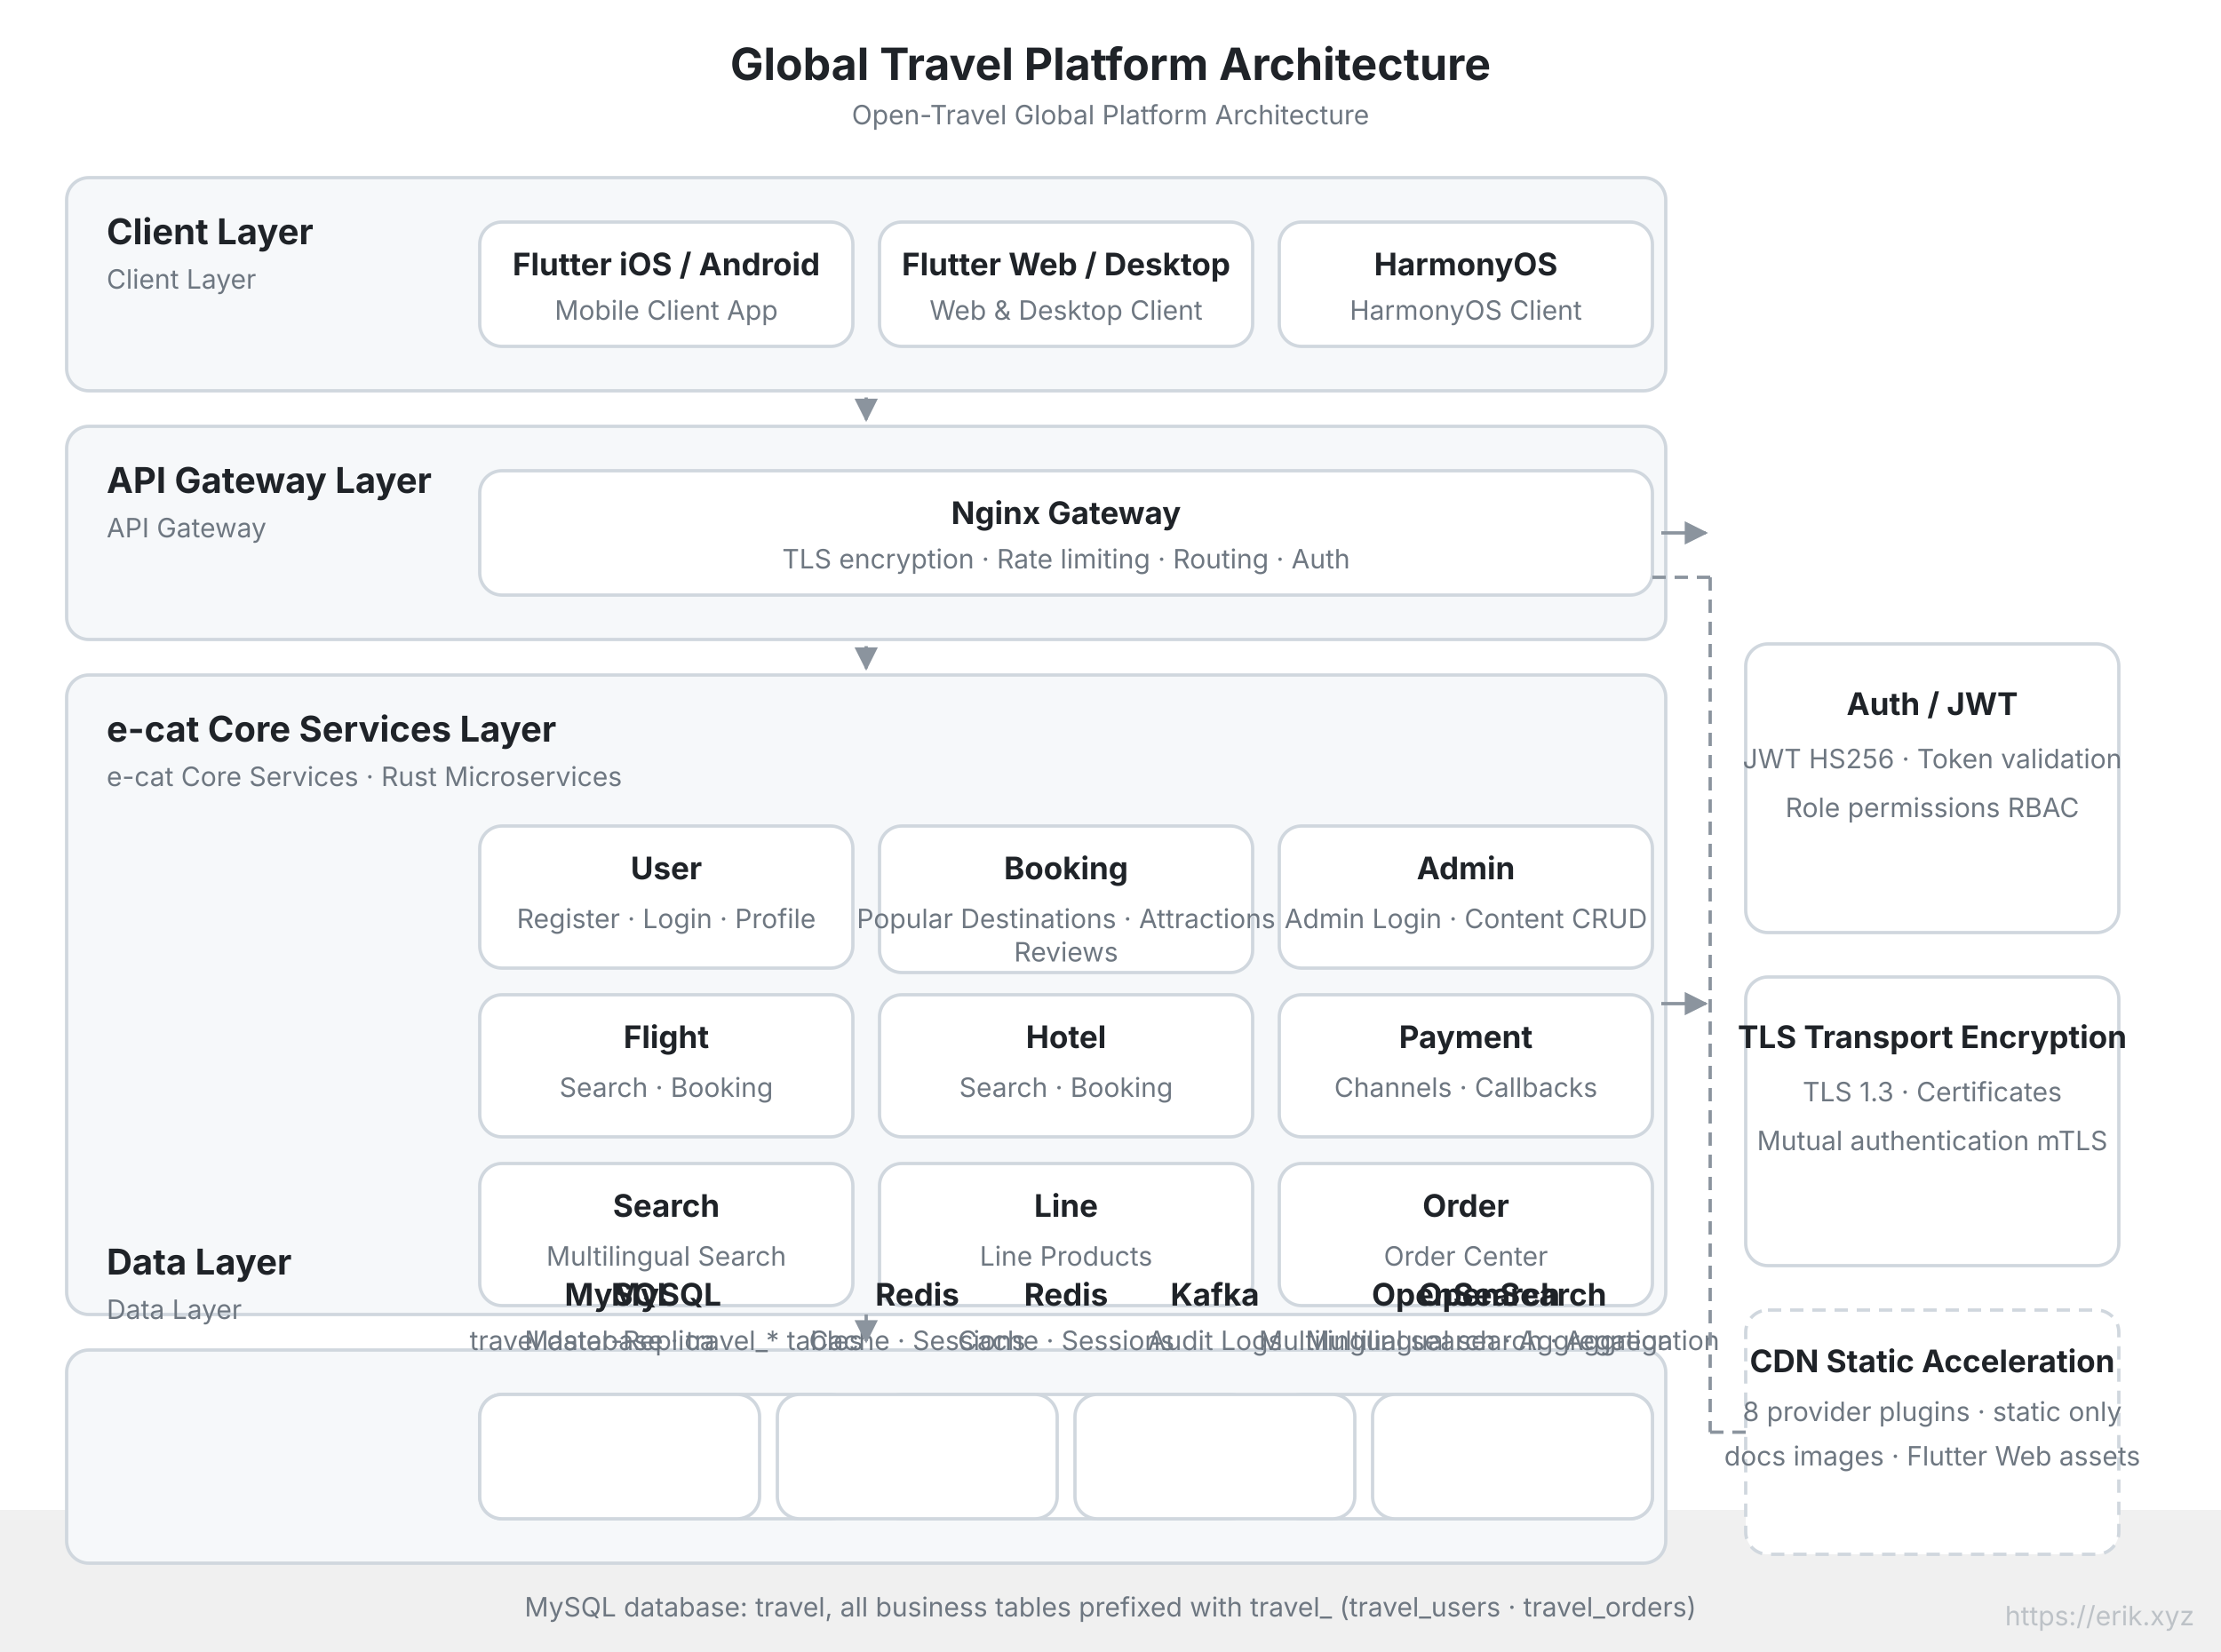
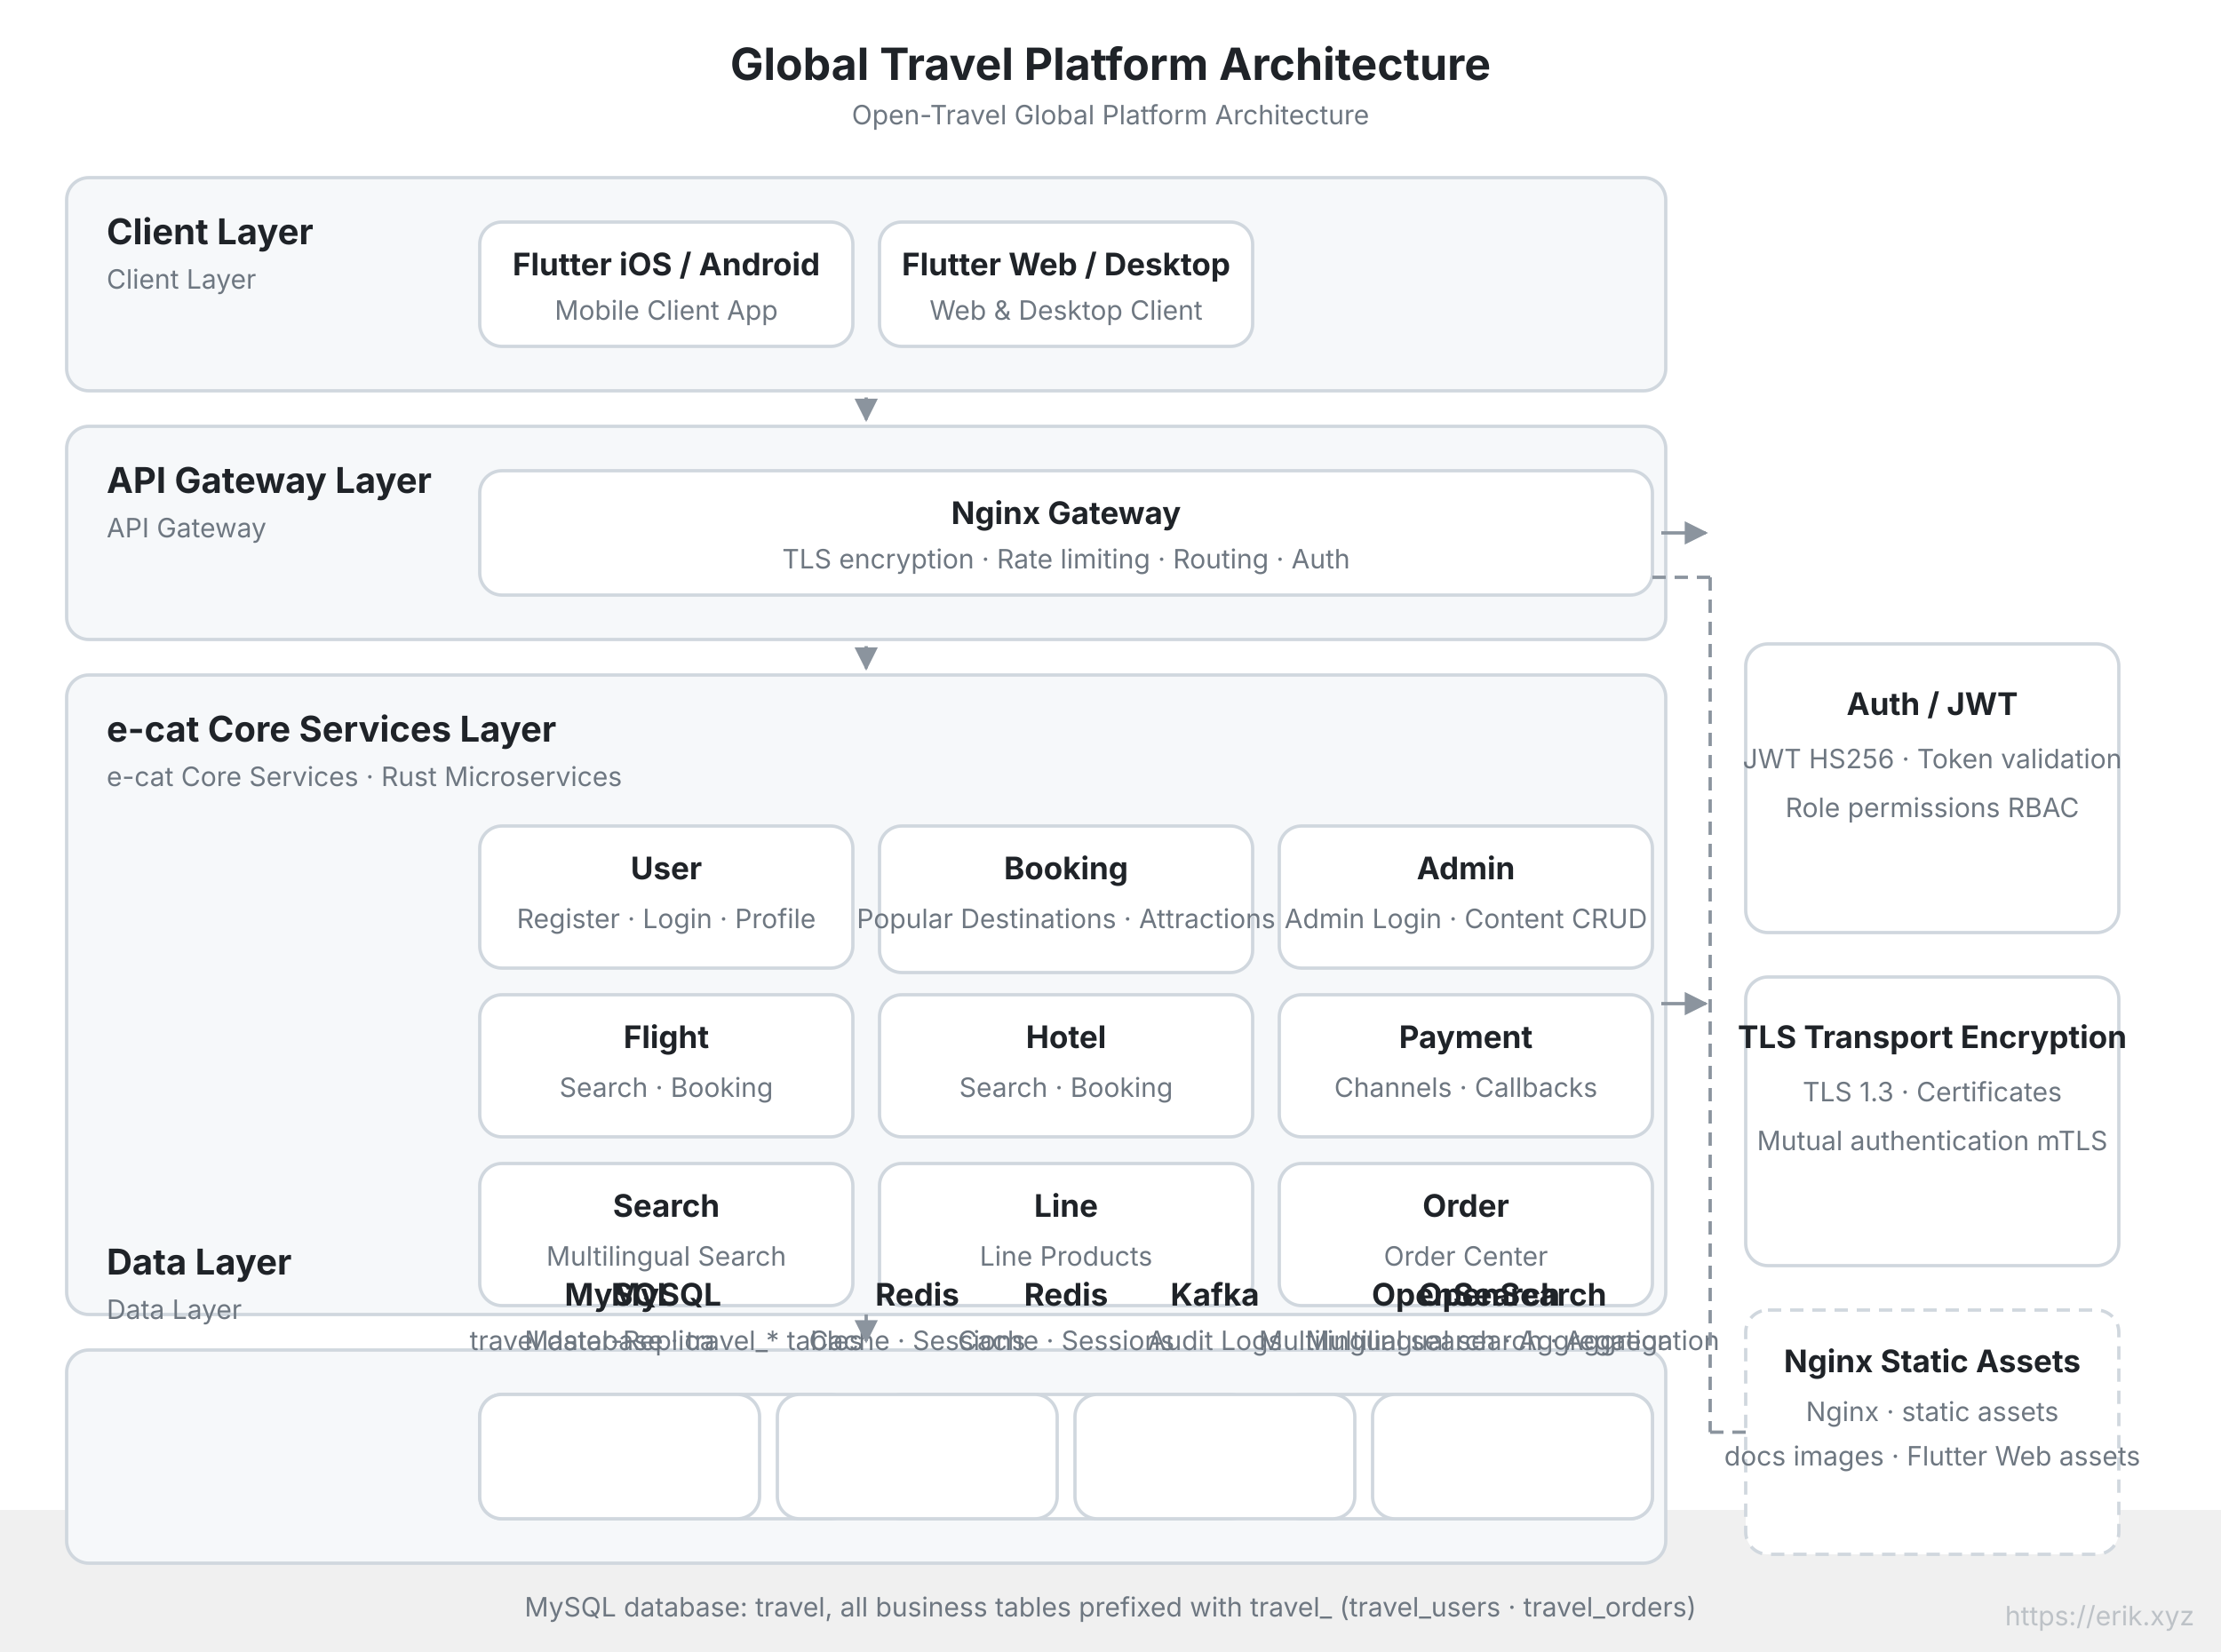
<svg xmlns="http://www.w3.org/2000/svg" width="1000" height="744" viewBox="0 0 1000 744">
  <defs>
    <marker id="arrow" viewBox="0 0 10 10" refX="9" refY="5" markerWidth="7" markerHeight="7" orient="auto-start-reverse">
      <path d="M 0 0 L 10 5 L 0 10 z" fill="#8b949e" />
    </marker>
    <style>
      text { font-family: system-ui, -apple-system, 'Segoe UI', sans-serif; }
      .t-title { font-size: 20px; font-weight: 700; fill: #1f2328; }
      .t-sub  { font-size: 12px; fill: #6e7781; }
      .t-h    { font-size: 16px; font-weight: 700; fill: #1f2328; }
      .t-h2   { font-size: 14px; font-weight: 700; fill: #1f2328; }
      .t-m    { font-size: 14px; font-weight: 700; fill: #1f2328; }
      .t-s    { font-size: 12px; fill: #6e7781; }
      .panel  { fill: #f6f8fa; stroke: #d0d7de; stroke-width: 1.5; rx: 10; }
      .box    { fill: #ffffff; stroke: #d0d7de; stroke-width: 1.5; rx: 10; }
      .arrow  { stroke: #8b949e; stroke-width: 1.5; marker-end: url(#arrow); }
    </style>
  </defs>
  <rect width="1000" height="680" fill="#ffffff" />
  <text x="500" y="36" text-anchor="middle" class="t-title">Global Travel Platform Architecture</text>
  <text x="500" y="56" text-anchor="middle" class="t-sub">Open-Travel Global Platform Architecture</text>
  <rect x="30" y="80" width="720" height="96" class="panel" />
  <text x="48" y="110" class="t-h">Client Layer</text>
  <text x="48" y="130" class="t-s">Client Layer</text>
  <rect x="216" y="100" width="168" height="56" class="box" />
  <text x="300" y="124" text-anchor="middle" class="t-m">Flutter iOS / Android</text>
  <text x="300" y="144" text-anchor="middle" class="t-s">Mobile Client App</text>
  <rect x="396" y="100" width="168" height="56" class="box" />
  <text x="480" y="124" text-anchor="middle" class="t-m">Flutter Web / Desktop</text>
  <text x="480" y="144" text-anchor="middle" class="t-s">Web &amp; Desktop Client</text>
-   <rect x="576" y="100" width="168" height="56" class="box" />
-   <text x="660" y="124" text-anchor="middle" class="t-m">HarmonyOS</text>
-   <text x="660" y="144" text-anchor="middle" class="t-s">HarmonyOS Client</text>
  <rect x="30" y="192" width="720" height="96" class="panel" />
  <text x="48" y="222" class="t-h">API Gateway Layer</text>
  <text x="48" y="242" class="t-s">API Gateway</text>
  <rect x="216" y="212" width="528" height="56" class="box" />
  <text x="480" y="236" text-anchor="middle" class="t-m">Nginx Gateway</text>
  <text x="480" y="256" text-anchor="middle" class="t-s">TLS encryption · Rate limiting · Routing · Auth</text>
  <rect x="30" y="304" width="720" height="288" class="panel" />
  <text x="48" y="334" class="t-h">e-cat Core Services Layer</text>
  <text x="48" y="354" class="t-s">e-cat Core Services · Rust Microservices</text>
  <rect x="216" y="372" width="168" height="64" class="box" />
  <text x="300" y="396" text-anchor="middle" class="t-m">User</text>
  <text x="300" y="418" text-anchor="middle" class="t-s">Register · Login · Profile</text>
  <rect x="396" y="372" width="168" height="66" class="box" />
  <text x="480" y="396" text-anchor="middle" class="t-m">Booking</text>
  <text x="480" y="418" text-anchor="middle" class="t-s">Popular Destinations · Attractions</text>
-   <text x="480" y="433" text-anchor="middle" class="t-s">Reviews</text>
  <rect x="576" y="372" width="168" height="64" class="box" />
  <text x="660" y="396" text-anchor="middle" class="t-m">Admin</text>
  <text x="660" y="418" text-anchor="middle" class="t-s">Admin Login · Content CRUD</text>
  <rect x="216" y="448" width="168" height="64" class="box" />
  <text x="300" y="472" text-anchor="middle" class="t-m">Flight</text>
  <text x="300" y="494" text-anchor="middle" class="t-s">Search · Booking</text>
  <rect x="396" y="448" width="168" height="64" class="box" />
  <text x="480" y="472" text-anchor="middle" class="t-m">Hotel</text>
  <text x="480" y="494" text-anchor="middle" class="t-s">Search · Booking</text>
  <rect x="576" y="448" width="168" height="64" class="box" />
  <text x="660" y="472" text-anchor="middle" class="t-m">Payment</text>
  <text x="660" y="494" text-anchor="middle" class="t-s">Channels · Callbacks</text>
  <rect x="216" y="524" width="168" height="64" class="box" />
  <text x="300" y="548" text-anchor="middle" class="t-m">Search</text>
  <text x="300" y="570" text-anchor="middle" class="t-s">Multilingual Search</text>
  <rect x="396" y="524" width="168" height="64" class="box" />
  <text x="480" y="548" text-anchor="middle" class="t-m">Line</text>
  <text x="480" y="570" text-anchor="middle" class="t-s">Line Products</text>
  <rect x="576" y="524" width="168" height="64" class="box" />
  <text x="660" y="548" text-anchor="middle" class="t-m">Order</text>
  <text x="660" y="570" text-anchor="middle" class="t-s">Order Center</text>
  <rect x="30" y="608" width="720" height="96" class="panel" />
  <text x="48" y="574" class="t-h">Data Layer</text>
  <text x="48" y="594" class="t-s">Data Layer</text>
  <rect x="216" y="628" width="168" height="56" class="box" />
  <text x="300" y="588" text-anchor="middle" class="t-m">MySQL</text>
  <text x="300" y="608" text-anchor="middle" class="t-s">travel database · travel_* tables</text>
  <rect x="396" y="628" width="168" height="56" class="box" />
  <text x="480" y="588" text-anchor="middle" class="t-m">Redis</text>
  <text x="480" y="608" text-anchor="middle" class="t-s">Cache · Sessions</text>
  <rect x="576" y="628" width="168" height="56" class="box" />
  <text x="660" y="588" text-anchor="middle" class="t-m">OpenSearch</text>
  <text x="660" y="608" text-anchor="middle" class="t-s">Multilingual search · Aggregation</text>
  <rect x="216" y="628" width="126" height="56" class="box" />
  <text x="279" y="588" text-anchor="middle" class="t-m">MySQL</text>
  <text x="279" y="608" text-anchor="middle" class="t-s">Master-Replica</text>
  <rect x="350" y="628" width="126" height="56" class="box" />
  <text x="413" y="588" text-anchor="middle" class="t-m">Redis</text>
  <text x="413" y="608" text-anchor="middle" class="t-s">Cache · Sessions</text>
  <rect x="484" y="628" width="126" height="56" class="box" />
  <text x="547" y="588" text-anchor="middle" class="t-m">Kafka</text>
  <text x="547" y="608" text-anchor="middle" class="t-s">Audit Logs</text>
  <rect x="618" y="628" width="126" height="56" class="box" />
  <text x="681" y="588" text-anchor="middle" class="t-m">OpenSearch</text>
  <text x="681" y="608" text-anchor="middle" class="t-s">Multilingual search · Aggregation</text>
  <rect x="786" y="290" width="168" height="130" class="box" />
  <text x="870" y="322" text-anchor="middle" class="t-m">Auth / JWT</text>
  <text x="870" y="346" text-anchor="middle" class="t-s">JWT HS256 · Token validation</text>
  <text x="870" y="368" text-anchor="middle" class="t-s">Role permissions RBAC</text>
  <rect x="786" y="440" width="168" height="130" class="box" />
  <text x="870" y="472" text-anchor="middle" class="t-m">TLS Transport Encryption</text>
  <text x="870" y="496" text-anchor="middle" class="t-s">TLS 1.3 · Certificates</text>
  <text x="870" y="518" text-anchor="middle" class="t-s">Mutual authentication mTLS</text>
  <line x1="390" y1="179" x2="390" y2="189" class="arrow" />
  <line x1="390" y1="291" x2="390" y2="301" class="arrow" />
  <line x1="390" y1="592" x2="390" y2="604" class="arrow" />
  <line x1="748" y1="240" x2="768" y2="240" class="arrow" />
  <line x1="748" y1="452" x2="768" y2="452" class="arrow" />
  <text x="500" y="728" text-anchor="middle" class="t-s">MySQL database: travel, all business tables prefixed with travel_ (travel_users · travel_orders)</text>
  <text x="988" y="732" text-anchor="end" font-size="12" fill="#8b949e" fill-opacity="0.5" font-family="system-ui, -apple-system, 'Segoe UI', sans-serif">https://erik.xyz</text>
  <line x1="744" y1="260" x2="770" y2="260" stroke="#8b949e" stroke-width="1.5" stroke-dasharray="6 4" />
  <line x1="770" y1="260" x2="770" y2="645" stroke="#8b949e" stroke-width="1.5" stroke-dasharray="6 4" />
  <line x1="770" y1="645" x2="786" y2="645" stroke="#8b949e" stroke-width="1.5" stroke-dasharray="6 4" />
  <rect x="786" y="590" width="168" height="110" class="box" stroke-dasharray="6 4" />
-   <text x="870" y="618" text-anchor="middle" class="t-m">CDN Static Acceleration</text>
-   <text x="870" y="640" text-anchor="middle" class="t-s">8 provider plugins · static only</text>
+   <text x="870" y="618" text-anchor="middle" class="t-m">Nginx Static Assets</text>
+   <text x="870" y="640" text-anchor="middle" class="t-s">Nginx · static assets</text>
  <text x="870" y="660" text-anchor="middle" class="t-s">docs images · Flutter Web assets</text>
</svg>
